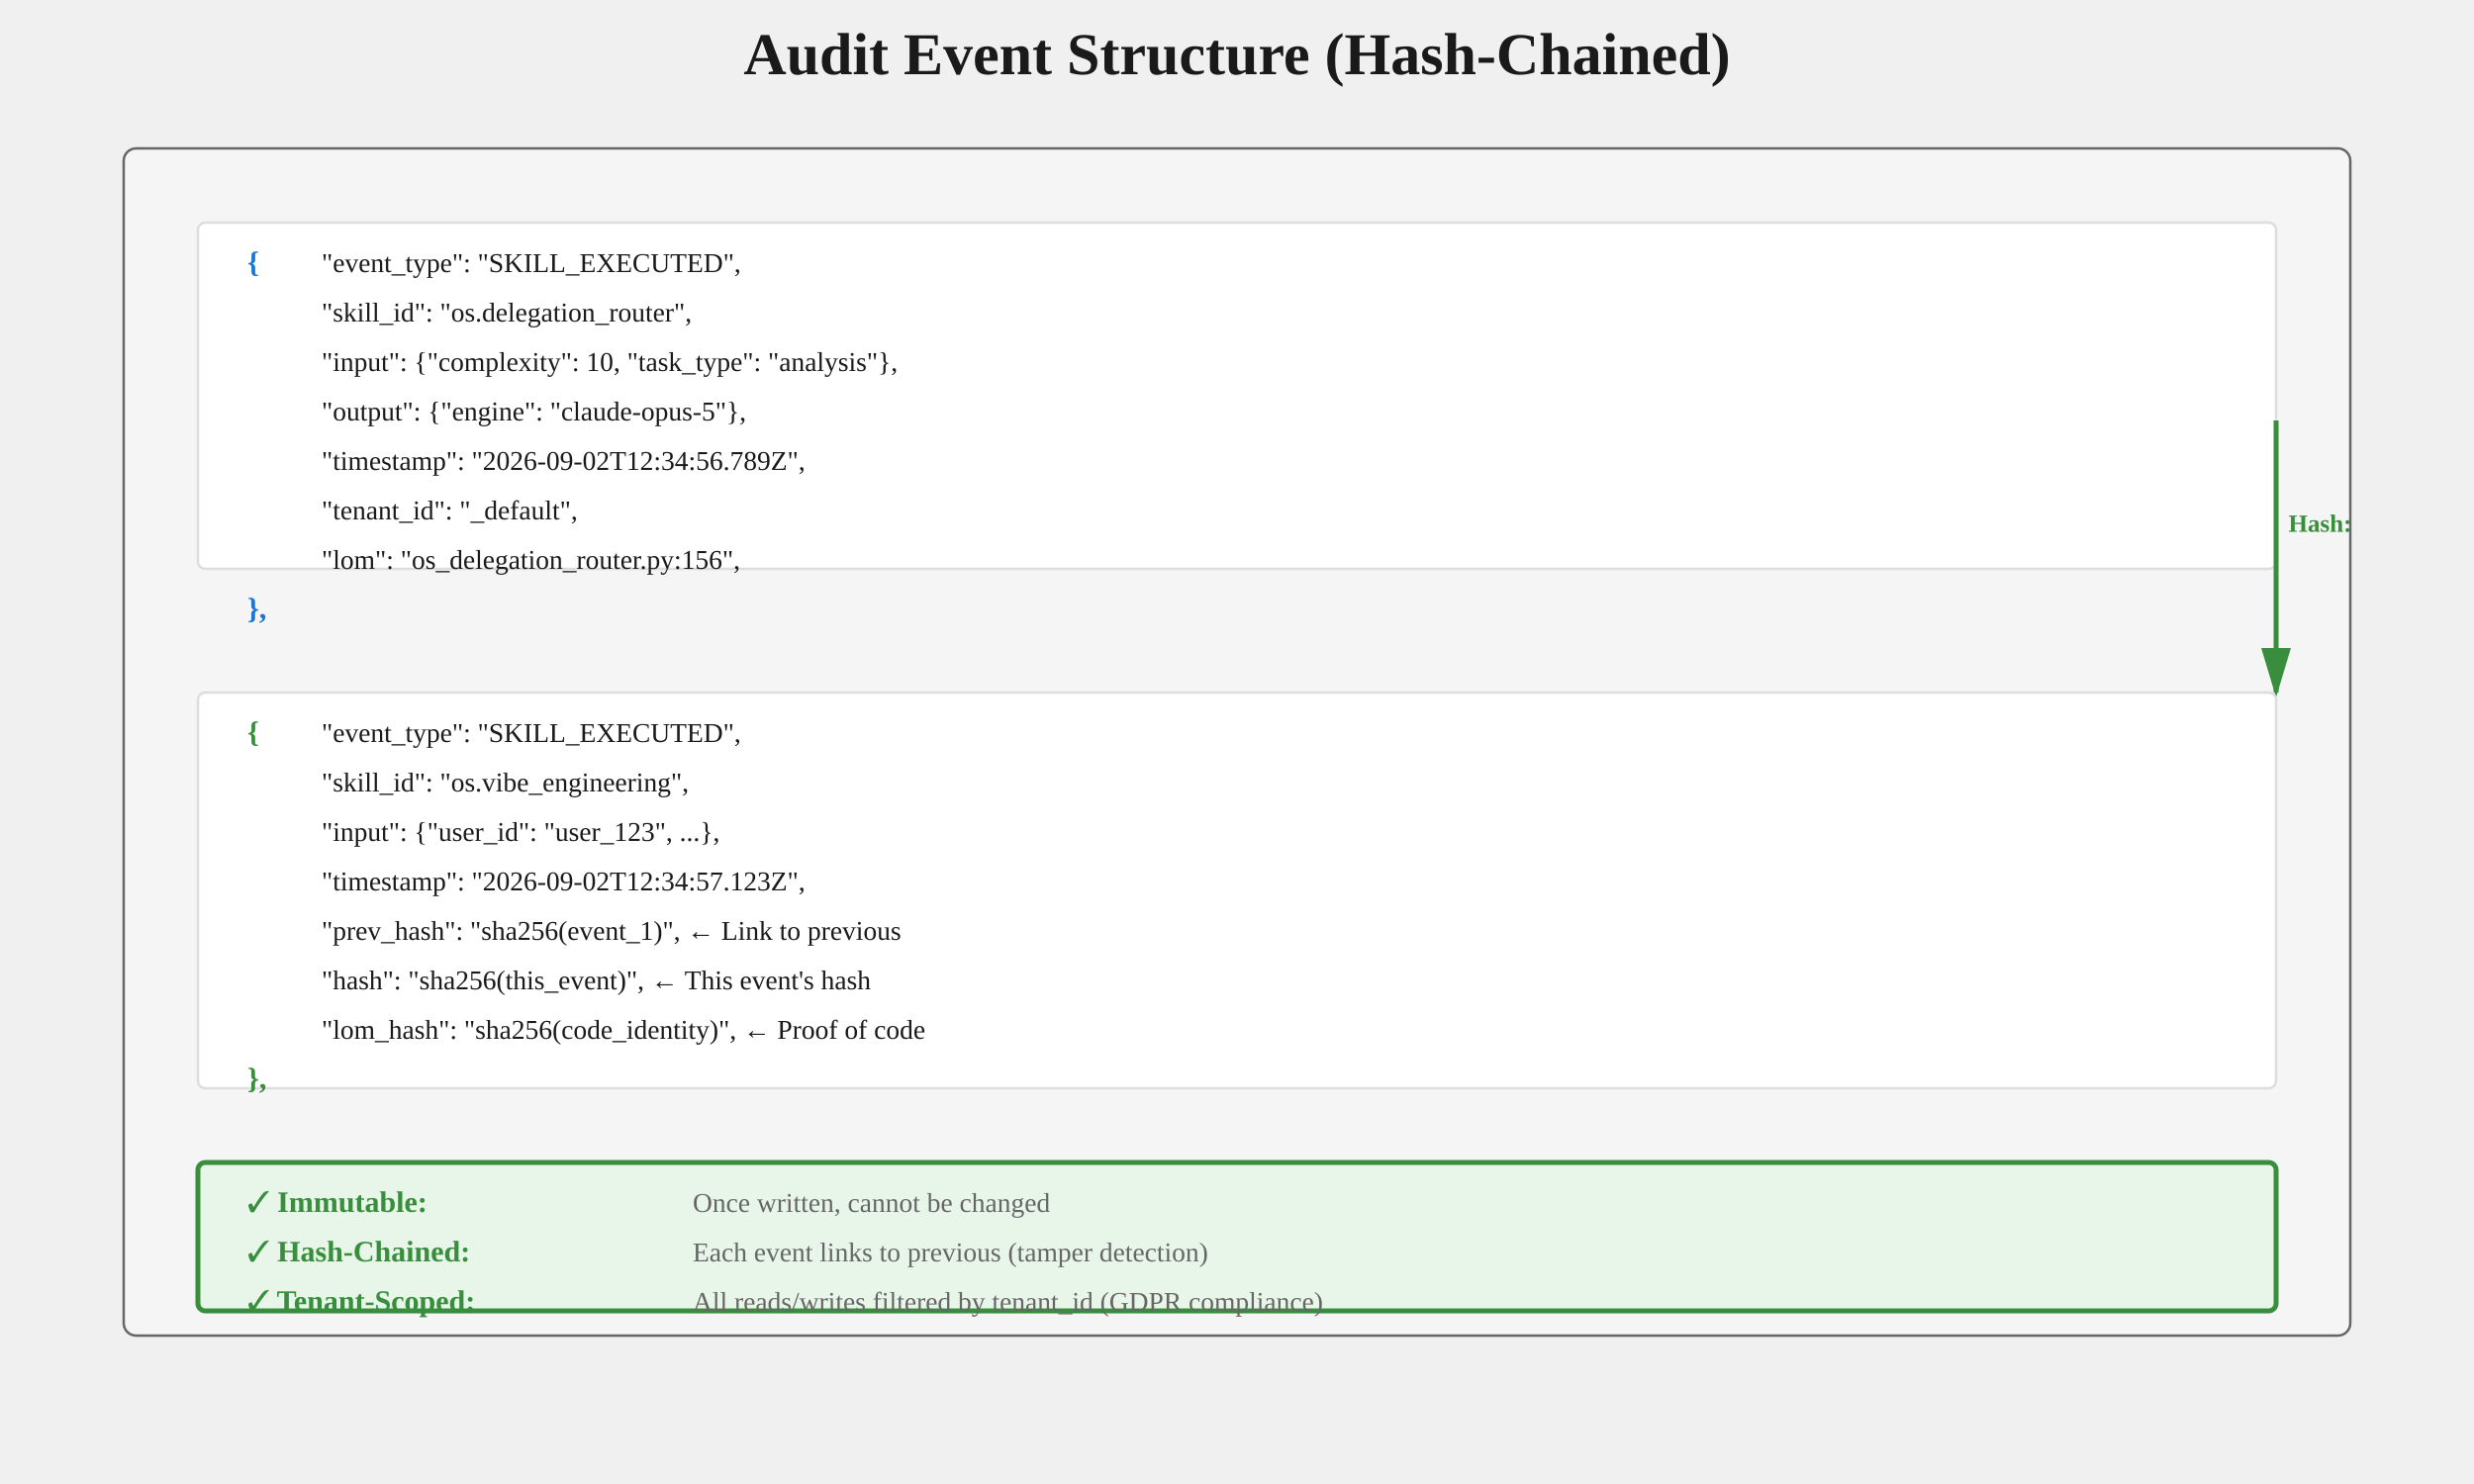
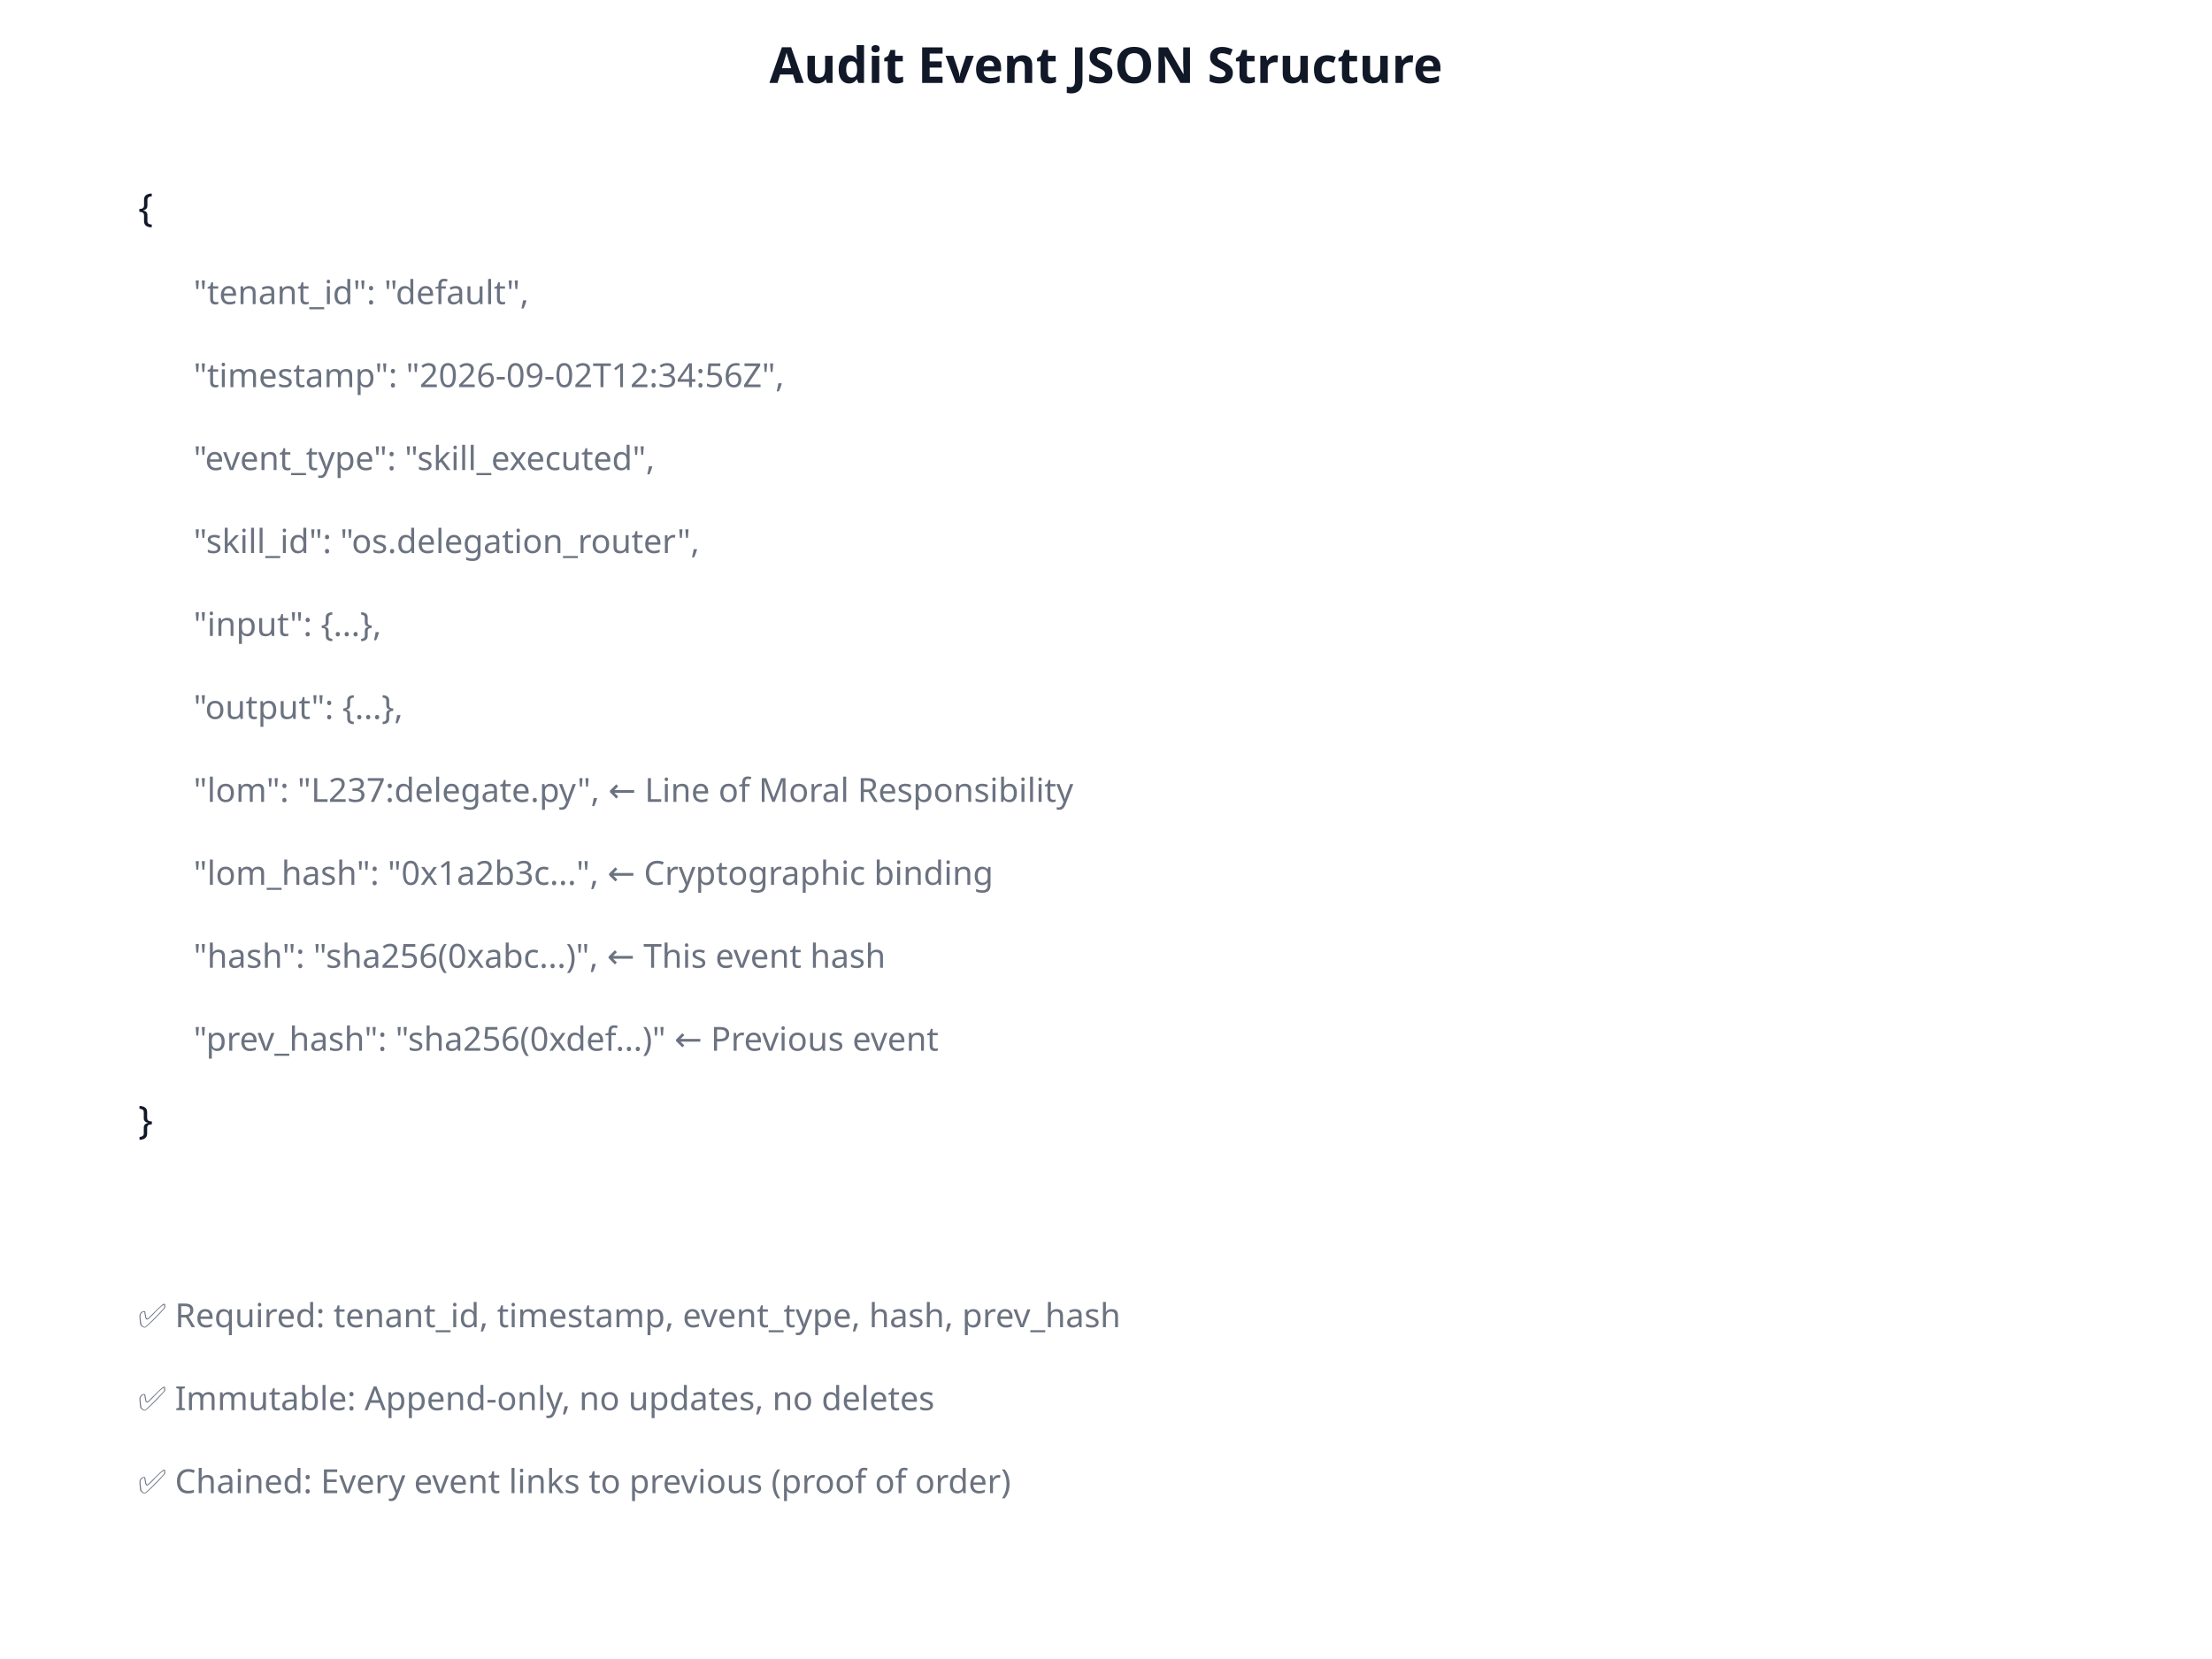
- <svg xmlns="http://www.w3.org/2000/svg" viewBox="0 0 1000 600">
-   <text x="500" y="30" font-size="24" font-weight="bold" text-anchor="middle" fill="#1a1a1a">Audit Event Structure (Hash-Chained)</text>
-   <rect x="50" y="60" width="900" height="480" fill="#f5f5f5" stroke="#666" stroke-width="1" rx="5" />
-   <rect x="80" y="90" width="840" height="140" fill="#fff" stroke="#ddd" stroke-width="1" rx="3" />
-   <text x="100" y="110" font-size="12" font-weight="bold" fill="#1976d2">{</text>
-   <text x="130" y="110" font-size="11" fill="#1a1a1a">"event_type": "SKILL_EXECUTED",</text>
-   <text x="130" y="130" font-size="11" fill="#1a1a1a">"skill_id": "os.delegation_router",</text>
-   <text x="130" y="150" font-size="11" fill="#1a1a1a">"input": {"complexity": 10, "task_type": "analysis"},</text>
-   <text x="130" y="170" font-size="11" fill="#1a1a1a">"output": {"engine": "claude-opus-5"},</text>
-   <text x="130" y="190" font-size="11" fill="#1a1a1a">"timestamp": "2026-09-02T12:34:56.789Z",</text>
-   <text x="130" y="210" font-size="11" fill="#1a1a1a">"tenant_id": "_default",</text>
-   <text x="130" y="230" font-size="11" fill="#1a1a1a">"lom": "os_delegation_router.py:156",</text>
-   <text x="100" y="250" font-size="12" font-weight="bold" fill="#1976d2">},</text>
-   <line x1="920" y1="170" x2="920" y2="280" stroke="#388e3c" stroke-width="2" marker-end="url(#arrowhead)" />
-   <text x="925" y="215" font-size="10" fill="#388e3c" font-weight="bold">Hash:</text>
-   <rect x="80" y="280" width="840" height="160" fill="#fff" stroke="#ddd" stroke-width="1" rx="3" />
-   <text x="100" y="300" font-size="12" font-weight="bold" fill="#388e3c">{</text>
-   <text x="130" y="300" font-size="11" fill="#1a1a1a">"event_type": "SKILL_EXECUTED",</text>
-   <text x="130" y="320" font-size="11" fill="#1a1a1a">"skill_id": "os.vibe_engineering",</text>
-   <text x="130" y="340" font-size="11" fill="#1a1a1a">"input": {"user_id": "user_123", ...},</text>
-   <text x="130" y="360" font-size="11" fill="#1a1a1a">"timestamp": "2026-09-02T12:34:57.123Z",</text>
-   <text x="130" y="380" font-size="11" fill="#1a1a1a">"prev_hash": "sha256(event_1)", ← Link to previous</text>
-   <text x="130" y="400" font-size="11" fill="#1a1a1a">"hash": "sha256(this_event)", ← This event's hash</text>
-   <text x="130" y="420" font-size="11" fill="#1a1a1a">"lom_hash": "sha256(code_identity)", ← Proof of code</text>
-   <text x="100" y="440" font-size="12" font-weight="bold" fill="#388e3c">},</text>
-   <rect x="80" y="470" width="840" height="60" fill="#e8f5e9" stroke="#388e3c" stroke-width="2" rx="3" />
-   <text x="100" y="490" font-size="12" font-weight="bold" fill="#388e3c">✓ Immutable:</text>
-   <text x="280" y="490" font-size="11" fill="#666">Once written, cannot be changed</text>
-   <text x="100" y="510" font-size="12" font-weight="bold" fill="#388e3c">✓ Hash-Chained:</text>
-   <text x="280" y="510" font-size="11" fill="#666">Each event links to previous (tamper detection)</text>
-   <text x="100" y="530" font-size="12" font-weight="bold" fill="#388e3c">✓ Tenant-Scoped:</text>
-   <text x="280" y="530" font-size="11" fill="#666">All reads/writes filtered by tenant_id (GDPR compliance)</text>
+ <svg xmlns="http://www.w3.org/2000/svg" viewBox="0 0 800 600" width="800" height="600">
  <defs>
+     <style>
+       .box { fill: #F3F4F6; stroke: #3B82F6; stroke-width: 2; }
+       .box-green { fill: #F3F4F6; stroke: #10B981; stroke-width: 2; }
+       .box-red { fill: #F3F4F6; stroke: #EF4444; stroke-width: 2; }
+       .title { font-size: 18px; font-weight: bold; fill: #111827; font-family: sans-serif; }
+       .label { font-size: 14px; fill: #111827; font-family: sans-serif; }
+       .small { font-size: 12px; fill: #6B7280; font-family: sans-serif; }
+       .arrow { stroke: #3B82F6; stroke-width: 2; fill: none; marker-end: url(#arrowhead); }
+       .arrow-green { stroke: #10B981; stroke-width: 2; fill: none; marker-end: url(#arrowhead-green); }
+       .arrow-red { stroke: #EF4444; stroke-width: 2; fill: none; marker-end: url(#arrowhead-red); }
+       line { stroke: #6B7280; stroke-width: 1; }
+       circle { fill: #F3F4F6; stroke: #3B82F6; stroke-width: 2; }
+     </style>
    <marker id="arrowhead" markerWidth="10" markerHeight="10" refX="9" refY="3" orient="auto">
-       <polygon points="0 0, 10 3, 0 6" fill="#388e3c" />
+       <polygon points="0 0, 10 3, 0 6" fill="#3B82F6" />
+     </marker>
+     <marker id="arrowhead-green" markerWidth="10" markerHeight="10" refX="9" refY="3" orient="auto">
+       <polygon points="0 0, 10 3, 0 6" fill="#10B981" />
+     </marker>
+     <marker id="arrowhead-red" markerWidth="10" markerHeight="10" refX="9" refY="3" orient="auto">
+       <polygon points="0 0, 10 3, 0 6" fill="#EF4444" />
    </marker>
  </defs>
+   <rect width="800" height="600" fill="white" />
+   <text x="400" y="30" text-anchor="middle" class="title">Audit Event JSON Structure</text>
+   <text x="50" y="80" class="label">{</text>
+   <text x="70" y="110" class="small">"tenant_id": "default",</text>
+   <text x="70" y="140" class="small">"timestamp": "2026-09-02T12:34:56Z",</text>
+   <text x="70" y="170" class="small">"event_type": "skill_executed",</text>
+   <text x="70" y="200" class="small">"skill_id": "os.delegation_router",</text>
+   <text x="70" y="230" class="small">"input": {...},</text>
+   <text x="70" y="260" class="small">"output": {...},</text>
+   <text x="70" y="290" class="small">"lom": "L237:delegate.py",  ← Line of Moral Responsibility</text>
+   <text x="70" y="320" class="small">"lom_hash": "0x1a2b3c...",  ← Cryptographic binding</text>
+   <text x="70" y="350" class="small">"hash": "sha256(0xabc...)",  ← This event hash</text>
+   <text x="70" y="380" class="small">"prev_hash": "sha256(0xdef...)"  ← Previous event</text>
+   <text x="50" y="410" class="label">}</text>
+   <text x="50" y="480" class="small">✅ Required: tenant_id, timestamp, event_type, hash, prev_hash</text>
+   <text x="50" y="510" class="small">✅ Immutable: Append-only, no updates, no deletes</text>
+   <text x="50" y="540" class="small">✅ Chained: Every event links to previous (proof of order)</text>
</svg>
